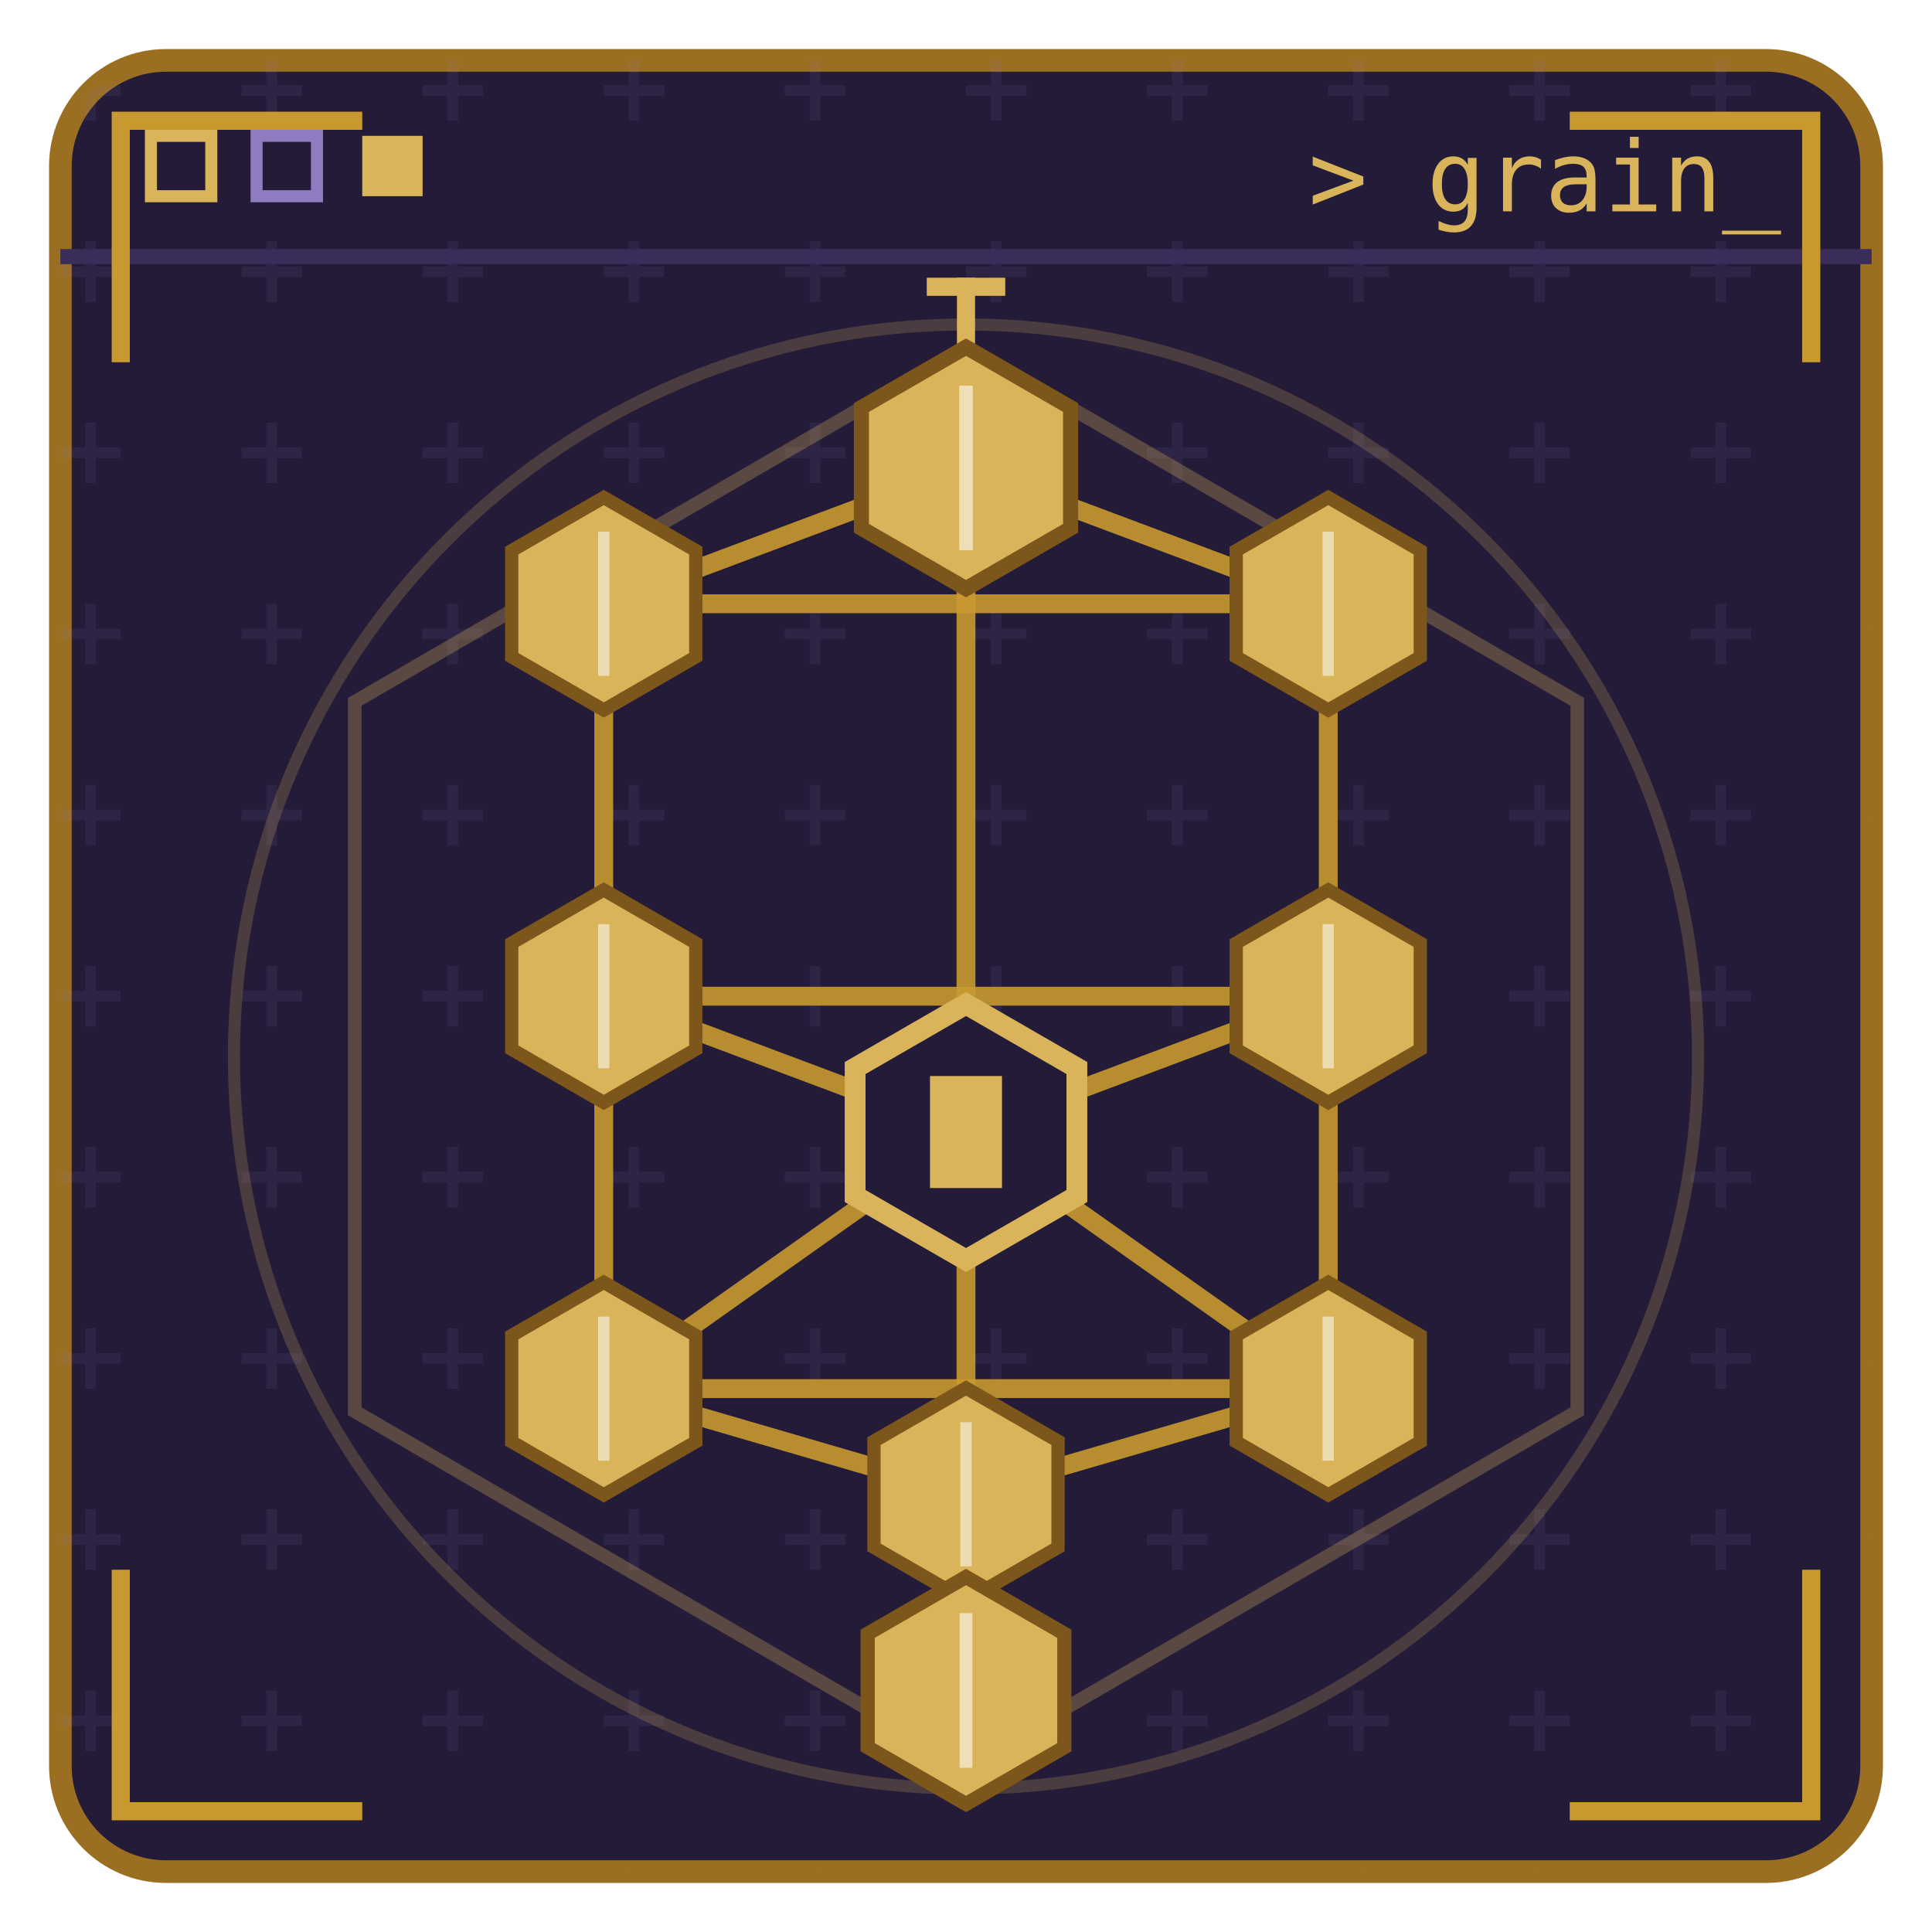
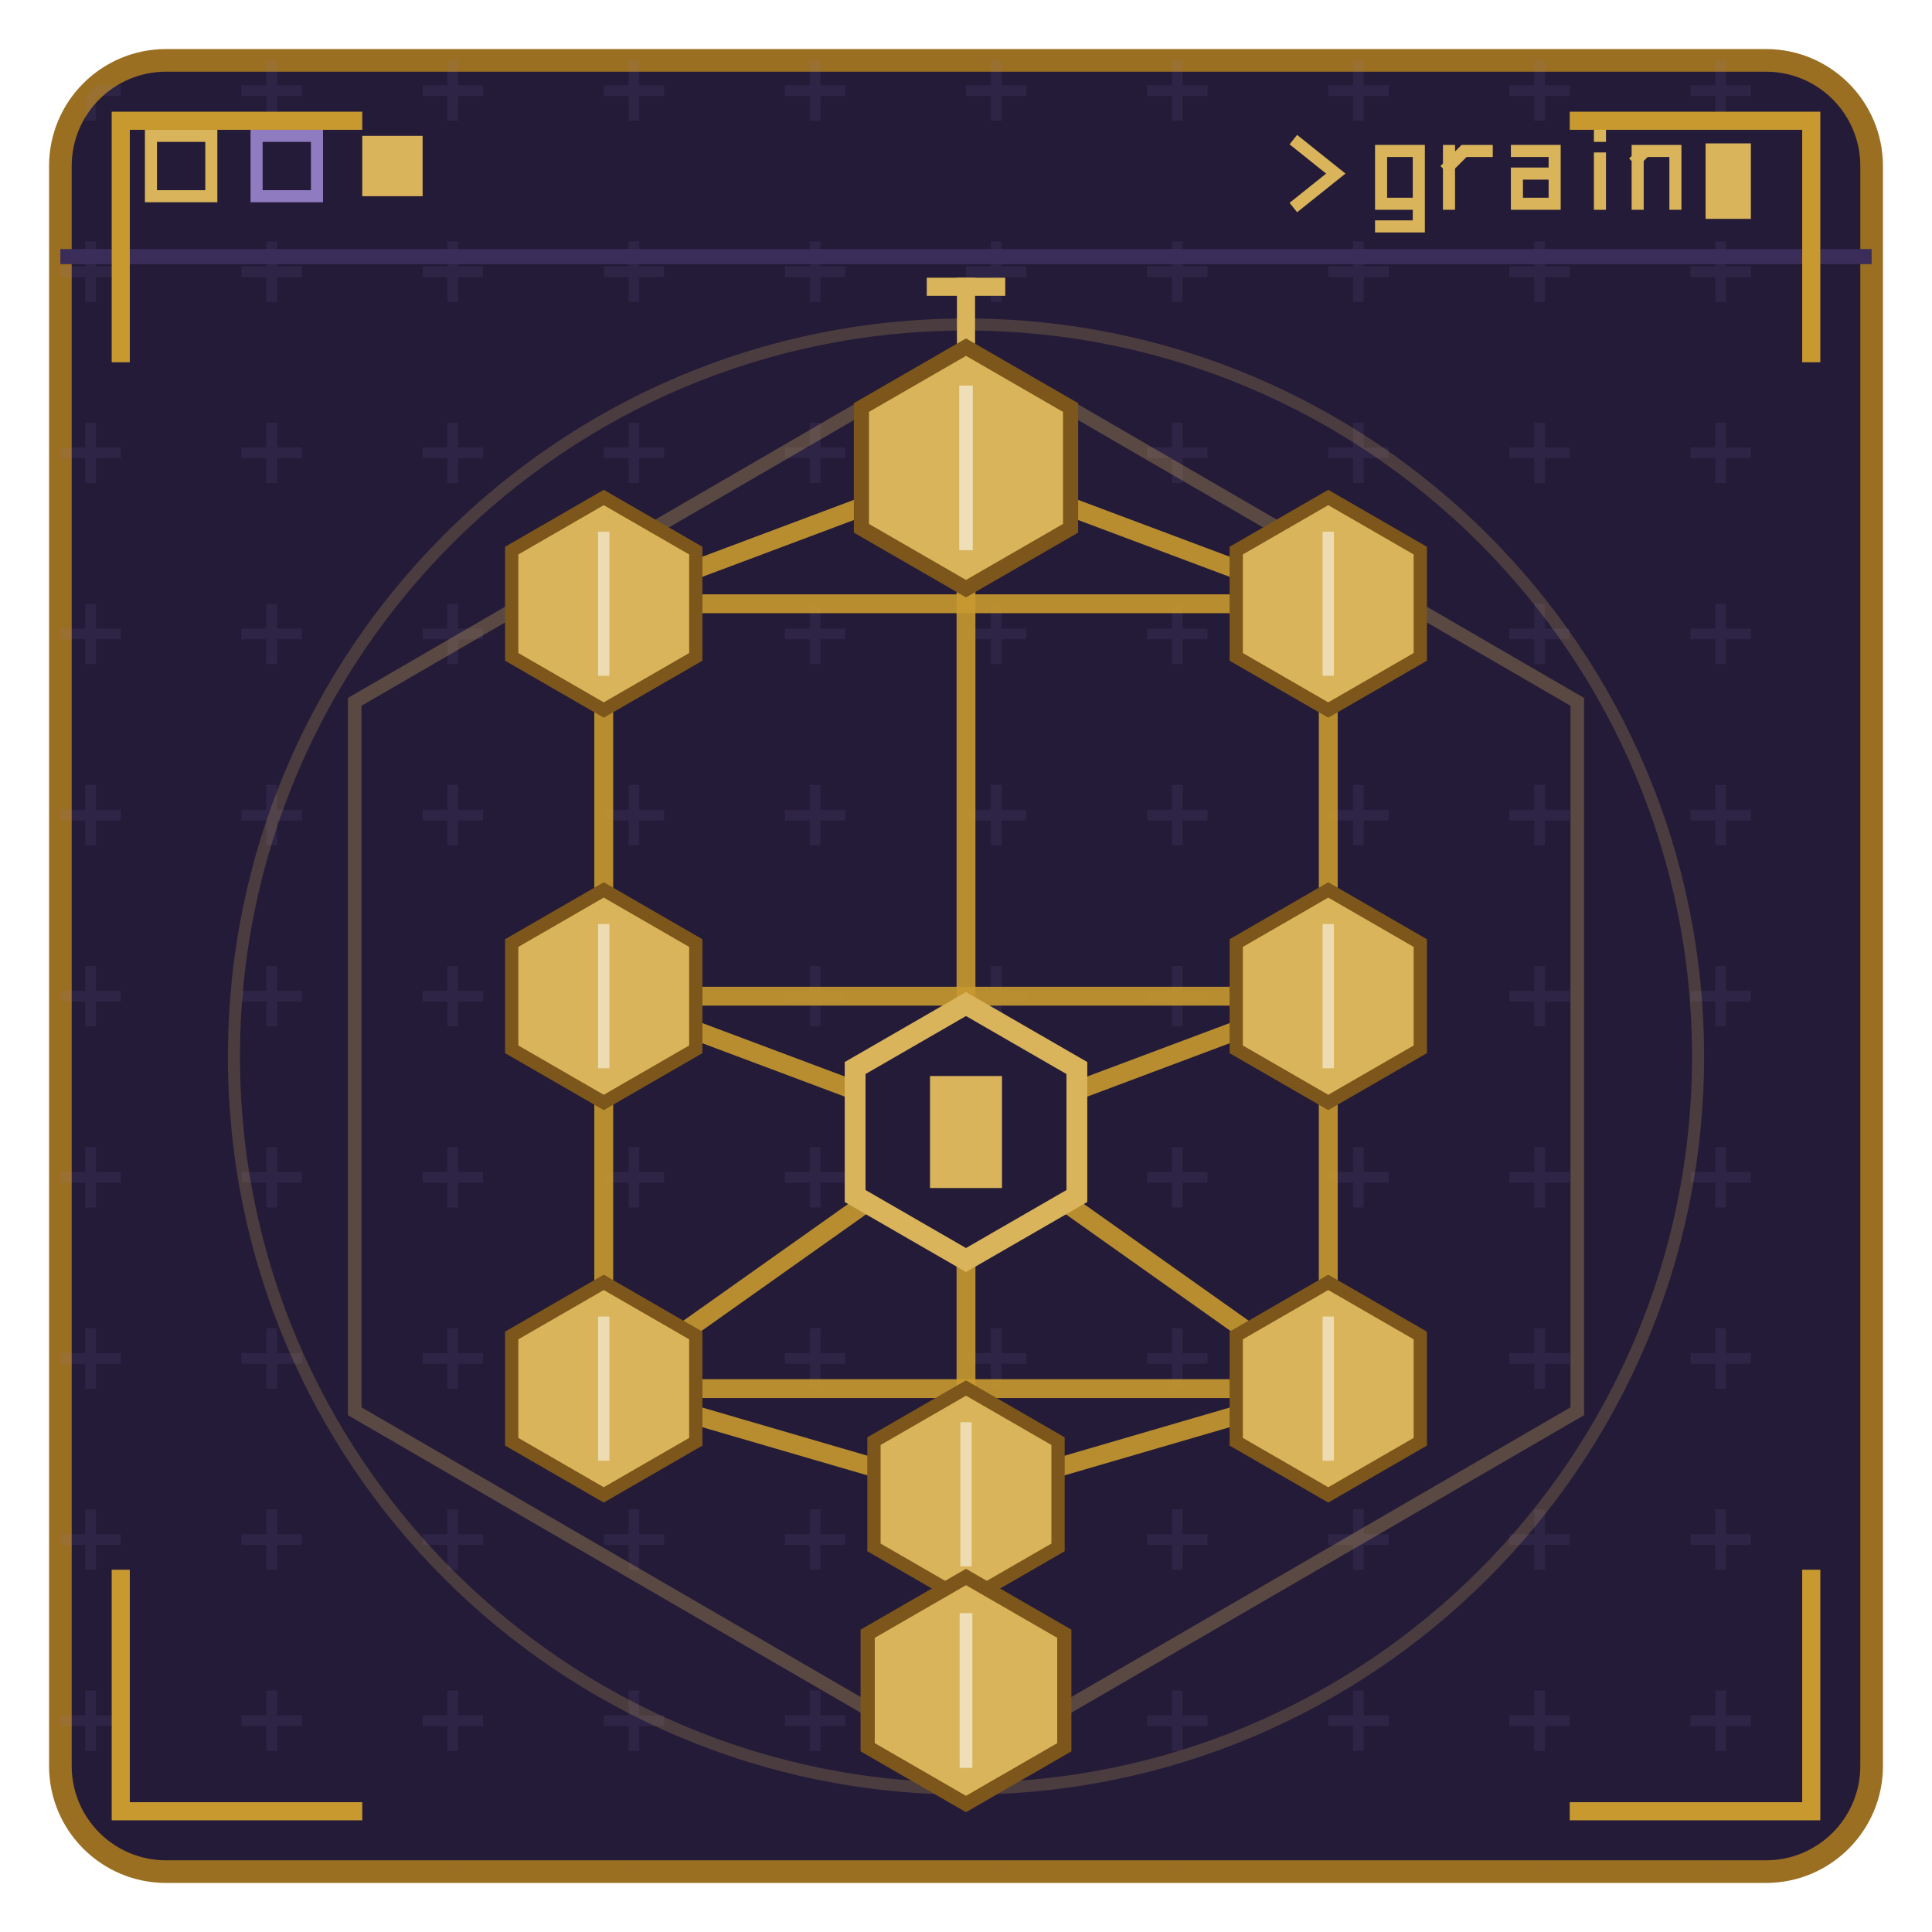
<svg xmlns="http://www.w3.org/2000/svg" width="256" height="256" viewBox="0 0 256 256" role="img" aria-label="Grain — a light-gold sephirot tree of hexagons on dark aetheric purple, drawn like a terminal">
  <defs>
    <pattern id="plusgrid" width="24" height="24" patternUnits="userSpaceOnUse">
      <path d="M12 8 V16 M8 12 H16" stroke="#8f7bc0" stroke-opacity="0.10" stroke-width="1.4" />
    </pattern>
    <g id="hex">
      <path d="M0 -16 L13.86 -8 L13.86 8 L0 16 L-13.86 8 L-13.86 -8 Z" />
    </g>
  </defs>
  <rect x="8" y="8" width="240" height="240" rx="14" fill="#241b38" stroke="#9a6f22" stroke-width="3" />
  <rect x="8" y="8" width="240" height="240" rx="14" fill="url(#plusgrid)" />
  <path d="M8 34 H248" stroke="#3a2d59" stroke-width="2" />
  <rect x="20" y="18" width="8" height="8" fill="none" stroke="#d9b45a" stroke-width="1.6" />
  <rect x="34" y="18" width="8" height="8" fill="none" stroke="#8f7bc0" stroke-width="1.6" />
  <rect x="48" y="18" width="8" height="8" fill="#d9b45a" />
-   <text x="236" y="28" text-anchor="end" font-family="Iosevka, 'Iosevka Term', Menlo, Consolas, monospace" font-size="13" fill="#d9b45a">&gt; grain_</text>
+   <g stroke="#d9b45a" stroke-width="1.6" fill="none" stroke-linecap="square" stroke-linejoin="miter" transform="translate(172,27)">
+     <path d="M0 -8 L5 -4 L0 0" />
+     <g transform="translate(10,0)">
+       <path d="M6 -7 H1 V0 H6 M6 -7 V3 H1" />
+     </g>
+     <g transform="translate(19,0)">
+       <path d="M1 0 V-7 M1 -5 L3 -7 H6" />
+     </g>
+     <g transform="translate(28,0)">
+       <path d="M6 0 H1 V-4 H6 V-7 H1 M6 -4 V0" />
+     </g>
+     <g transform="translate(37,0)">
+       <path d="M3 0 V-6 M3 -9 V-10" />
+     </g>
+     <g transform="translate(44,0)">
+       <path d="M1 0 V-7 M1 -6 L2 -7 H6 V0" />
+     </g>
+     <rect x="54" y="-8" width="6" height="10" fill="#d9b45a" stroke="none" />
+   </g>
  <g fill="none" stroke="#d9b45a">
    <circle cx="128" cy="140" r="97" stroke-opacity="0.22" stroke-width="1.6" />
    <path d="M128 46 L209 93 L209 187 L128 234 L47 187 L47 93 Z" stroke-opacity="0.30" stroke-width="1.8" />
  </g>
  <g fill="none" stroke="#c8992f" stroke-width="2.4">
    <path d="M16 48 V16 H48" />
    <path d="M208 16 H240 V48" />
    <path d="M240 208 V240 H208" />
    <path d="M48 240 H16 V208" />
  </g>
  <g stroke="#d9b45a" stroke-width="2.4" stroke-linecap="square" fill="none">
    <path d="M128 46 V38" />
    <path d="M124 38 H132" />
  </g>
  <g stroke="#c8992f" stroke-width="2.5" stroke-linecap="square" fill="none" stroke-opacity="0.9">
    <path d="M128 62 L128 150 L128 198 L128 224" />
    <path d="M128 62 L80 80 M128 62 L176 80 M80 80 L176 80" />
    <path d="M80 80 L80 132 M176 80 L176 132" />
    <path d="M80 132 L176 132 M80 132 L128 150 M176 132 L128 150" />
    <path d="M80 132 L80 184 M176 132 L176 184" />
    <path d="M80 184 L128 150 M176 184 L128 150 M80 184 L176 184" />
    <path d="M80 184 L128 198 M176 184 L128 198" />
  </g>
  <g stroke-linecap="square">
    <g transform="translate(128,62)">
      <use href="#hex" fill="#d9b45a" stroke="#7c561a" stroke-width="2" />
      <path d="M0 -10 V10" stroke="#f4e9cf" stroke-width="1.8" fill="none" stroke-opacity="0.8" />
    </g>
    <g transform="translate(176,80) scale(0.88)">
      <use href="#hex" fill="#d9b45a" stroke="#7c561a" stroke-width="2" />
      <path d="M0 -10 V10" stroke="#f4e9cf" stroke-width="1.7" fill="none" stroke-opacity="0.75" />
    </g>
    <g transform="translate(80,80) scale(0.88)">
      <use href="#hex" fill="#d9b45a" stroke="#7c561a" stroke-width="2" />
      <path d="M0 -10 V10" stroke="#f4e9cf" stroke-width="1.7" fill="none" stroke-opacity="0.75" />
    </g>
    <g transform="translate(176,132) scale(0.88)">
      <use href="#hex" fill="#d9b45a" stroke="#7c561a" stroke-width="2" />
      <path d="M0 -10 V10" stroke="#f4e9cf" stroke-width="1.7" fill="none" stroke-opacity="0.75" />
    </g>
    <g transform="translate(80,132) scale(0.88)">
      <use href="#hex" fill="#d9b45a" stroke="#7c561a" stroke-width="2" />
      <path d="M0 -10 V10" stroke="#f4e9cf" stroke-width="1.7" fill="none" stroke-opacity="0.75" />
    </g>
    <g transform="translate(128,150) scale(1.06)">
      <use href="#hex" fill="#241b38" stroke="#d9b45a" stroke-width="2.6" />
      <rect x="-4.5" y="-7" width="9" height="14" fill="#d9b45a" />
    </g>
    <g transform="translate(176,184) scale(0.88)">
      <use href="#hex" fill="#d9b45a" stroke="#7c561a" stroke-width="2" />
      <path d="M0 -10 V10" stroke="#f4e9cf" stroke-width="1.7" fill="none" stroke-opacity="0.75" />
    </g>
    <g transform="translate(80,184) scale(0.88)">
      <use href="#hex" fill="#d9b45a" stroke="#7c561a" stroke-width="2" />
      <path d="M0 -10 V10" stroke="#f4e9cf" stroke-width="1.7" fill="none" stroke-opacity="0.75" />
    </g>
    <g transform="translate(128,198) scale(0.88)">
      <use href="#hex" fill="#d9b45a" stroke="#7c561a" stroke-width="2" />
      <path d="M0 -10 V10" stroke="#f4e9cf" stroke-width="1.7" fill="none" stroke-opacity="0.75" />
    </g>
    <g transform="translate(128,224) scale(0.94)">
      <use href="#hex" fill="#d9b45a" stroke="#7c561a" stroke-width="2" />
      <path d="M0 -10 V10" stroke="#f4e9cf" stroke-width="1.8" fill="none" stroke-opacity="0.8" />
    </g>
  </g>
</svg>
